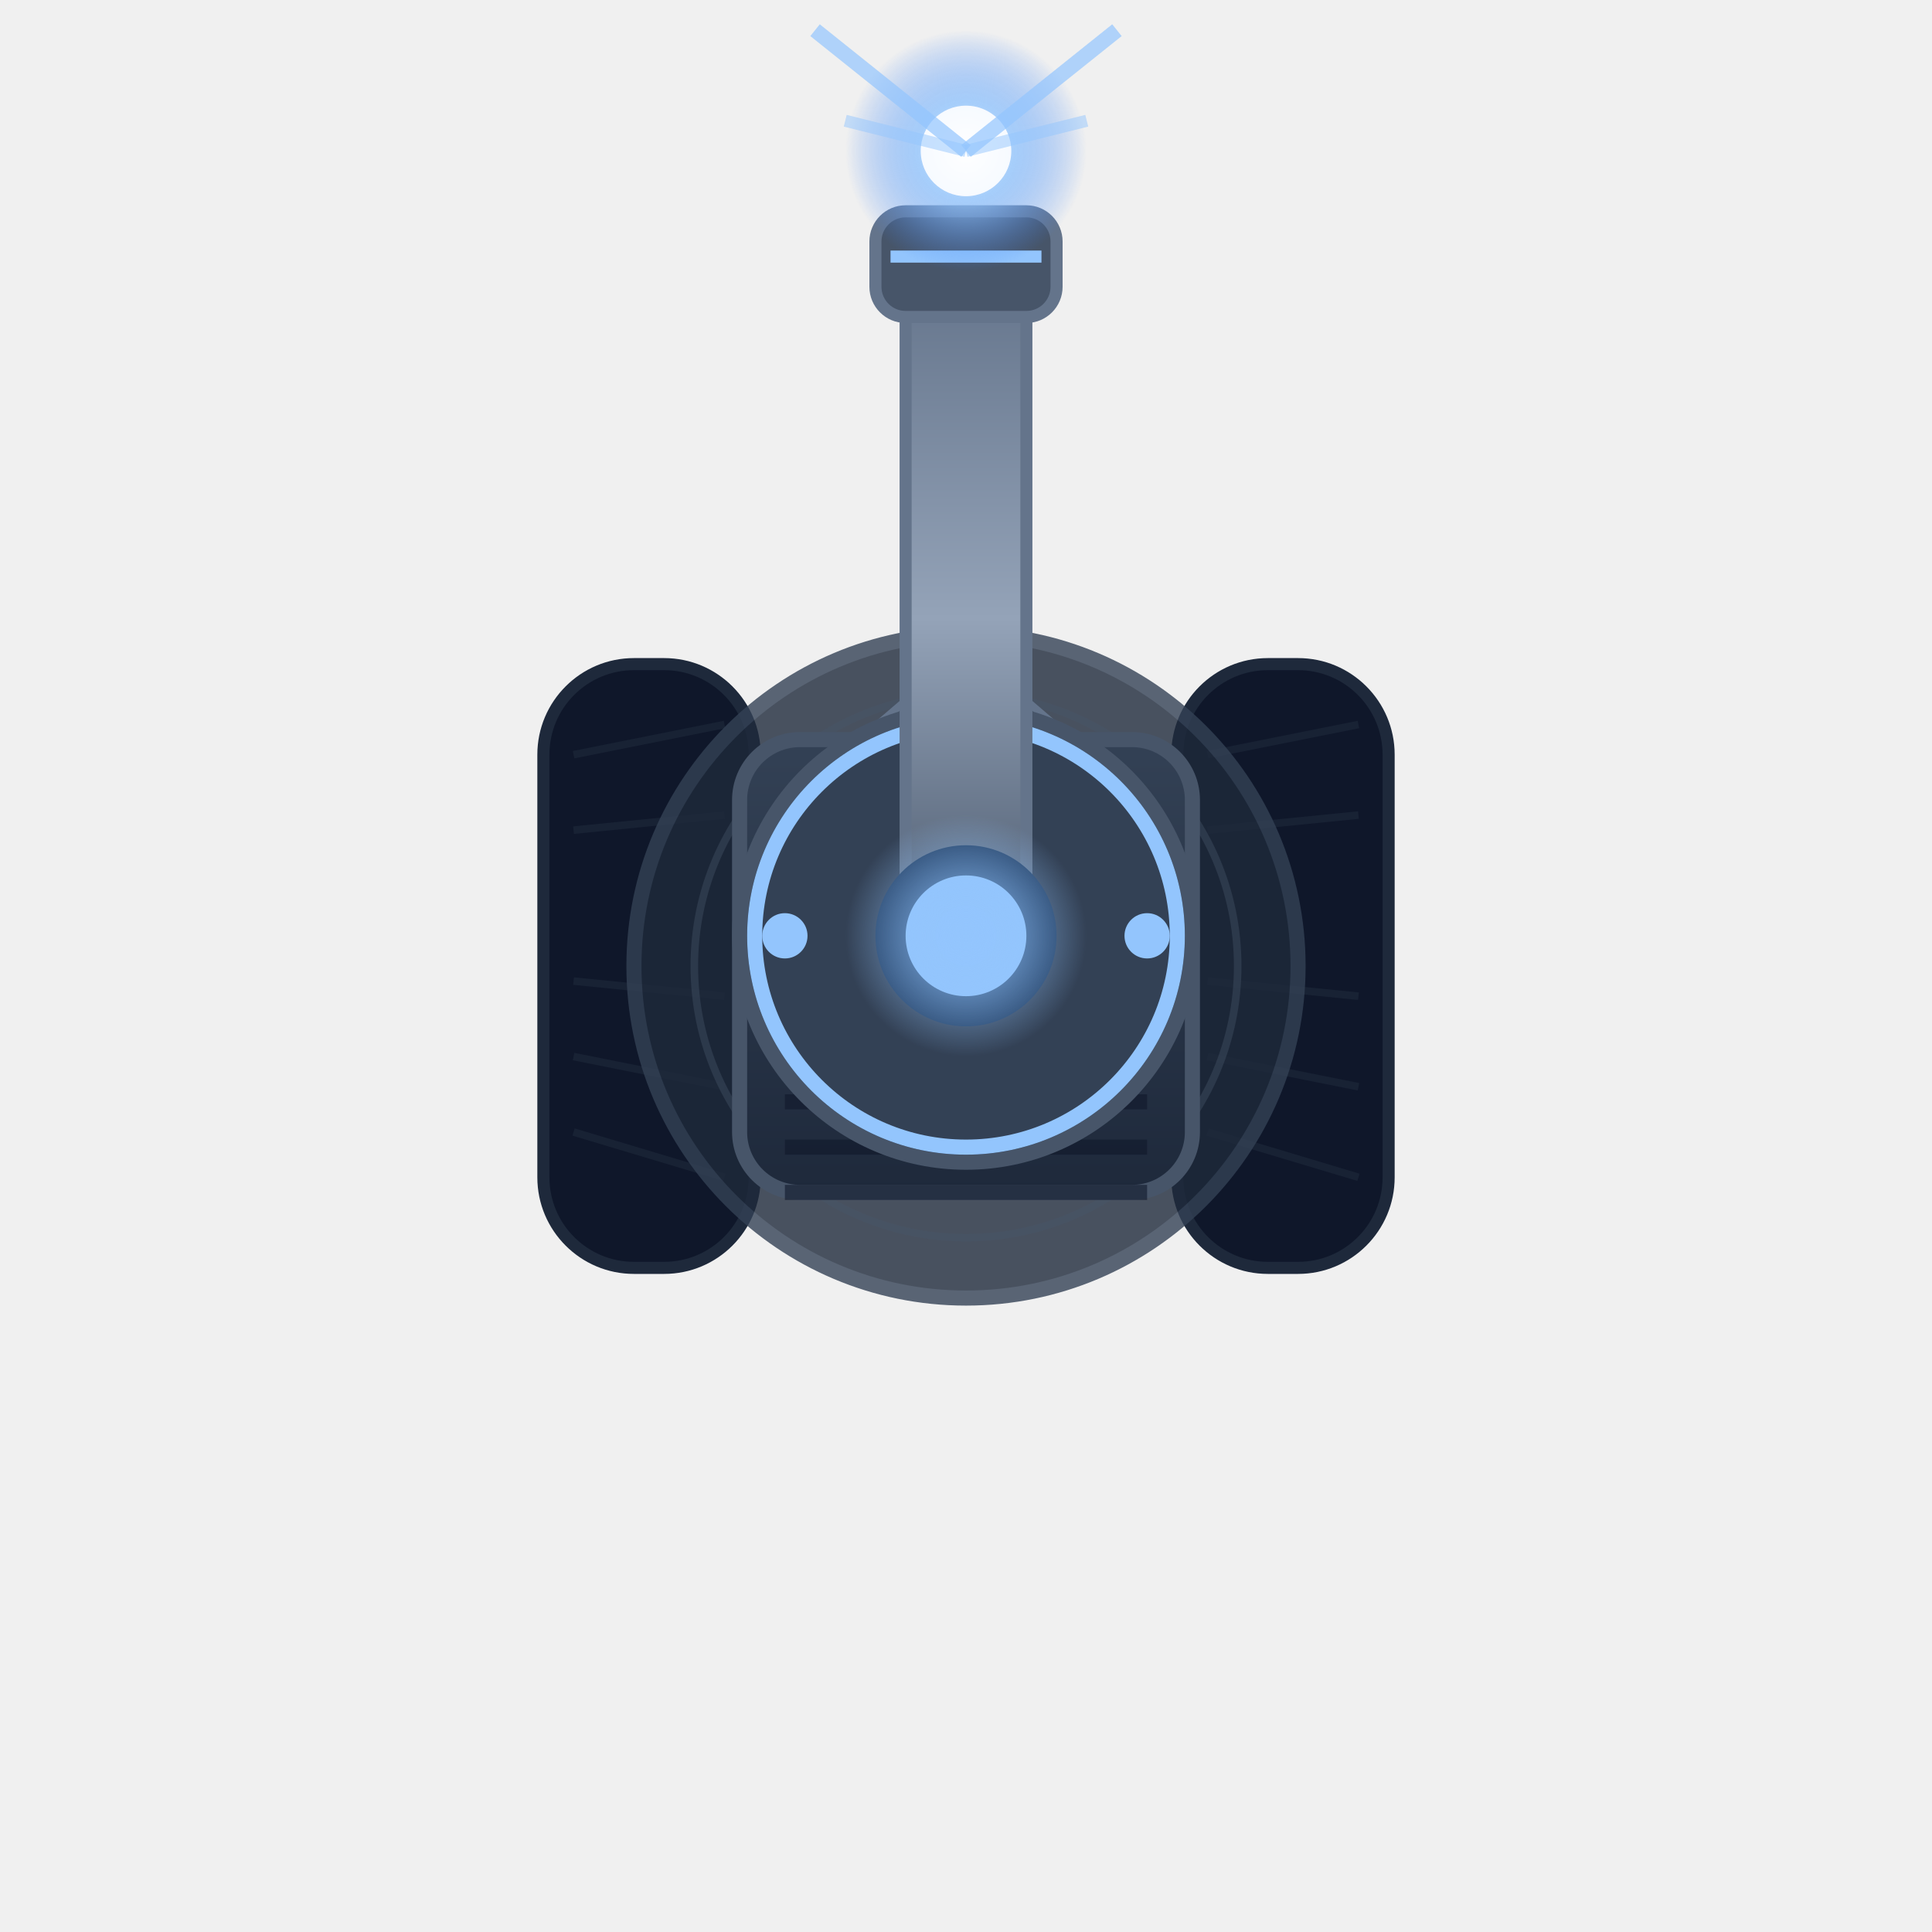
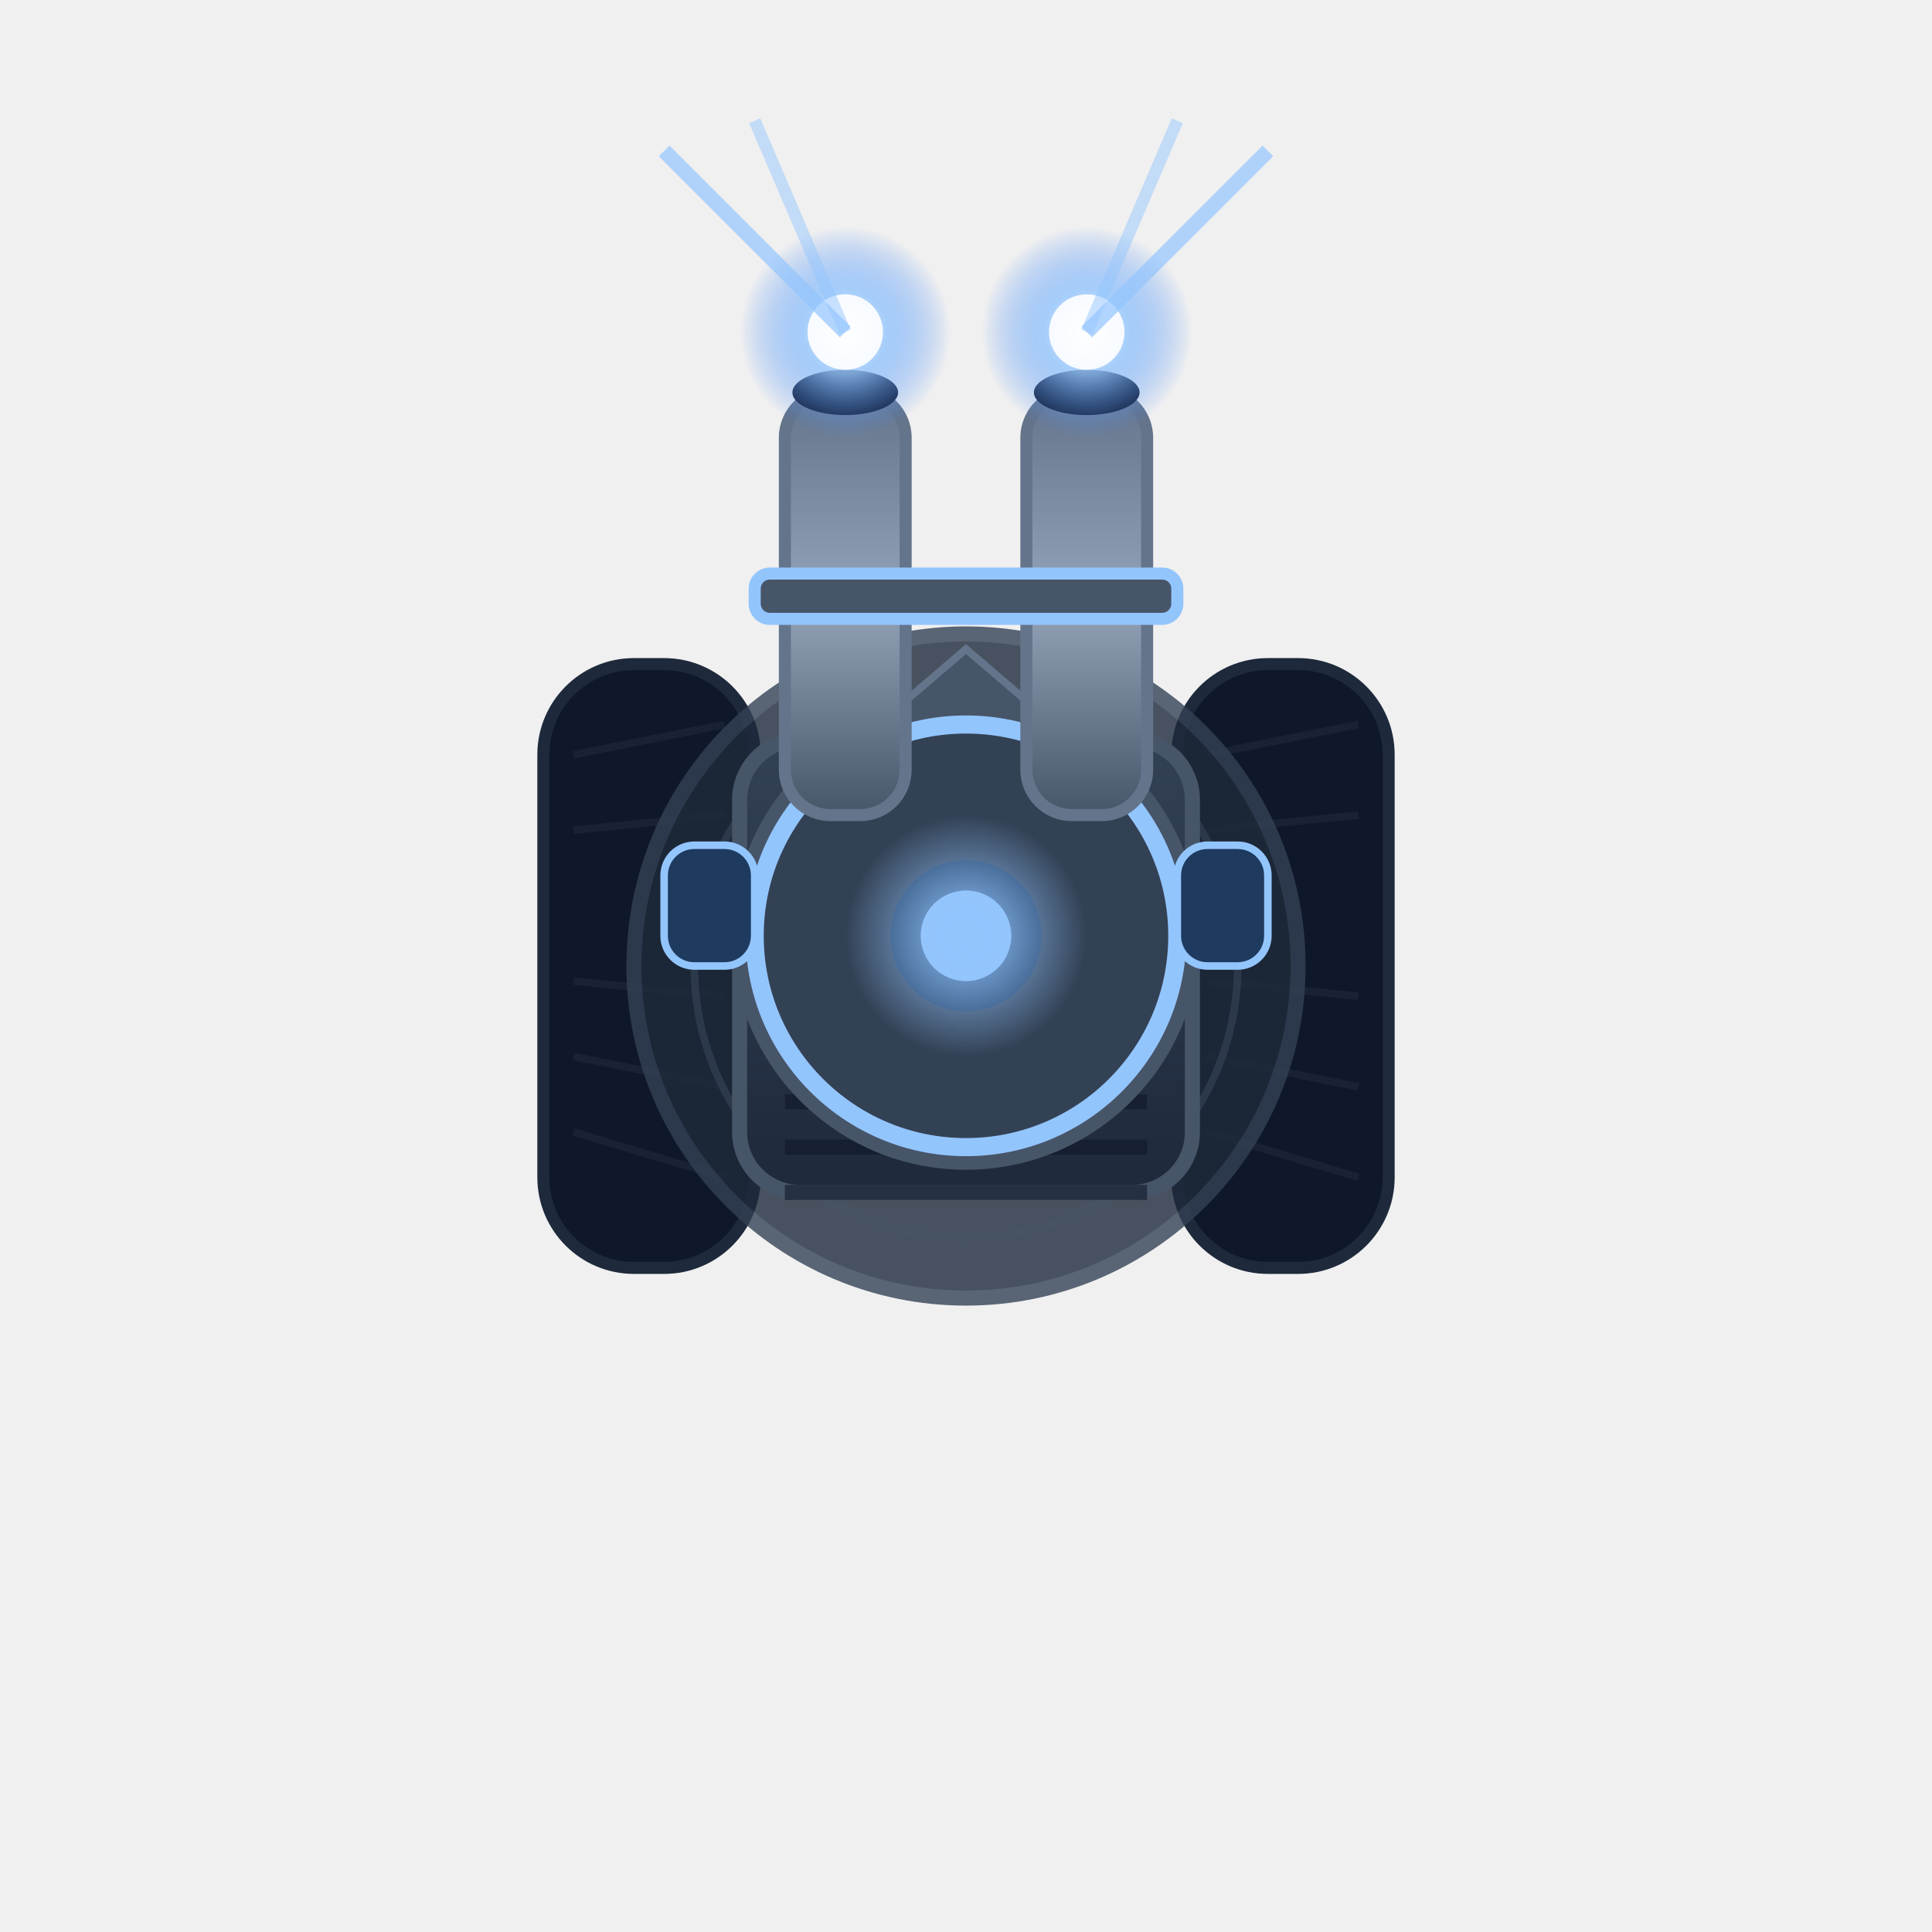
<svg xmlns="http://www.w3.org/2000/svg" viewBox="0 0 128 128">
  <defs>
-     <linearGradient id="sen-hull" x1="0" y1="0" x2="0" y2="1">
+     <linearGradient id="fal-hull" x1="0" y1="0" x2="0" y2="1">
      <stop offset="0%" stop-color="#334155" />
      <stop offset="100%" stop-color="#1e293b" />
    </linearGradient>
-     <linearGradient id="sen-barrel" x1="0" y1="1" x2="0" y2="0">
+     <linearGradient id="fal-barrel" x1="0" y1="1" x2="0" y2="0">
      <stop offset="0%" stop-color="#475569" />
      <stop offset="50%" stop-color="#94a3b8" />
      <stop offset="100%" stop-color="#64748b" />
    </linearGradient>
-     <radialGradient id="sen-glow" cx="50%" cy="50%" r="50%">
+     <radialGradient id="fal-glow" cx="50%" cy="50%" r="50%">
      <stop offset="0%" stop-color="#93c5fd" stop-opacity="1" />
      <stop offset="100%" stop-color="#93c5fd" stop-opacity="0" />
    </radialGradient>
-     <radialGradient id="sen-muzzle" cx="50%" cy="50%" r="50%">
+     <radialGradient id="fal-muzzle" cx="50%" cy="50%" r="50%">
      <stop offset="0%" stop-color="#ffffff" stop-opacity="1" />
      <stop offset="40%" stop-color="#93c5fd" stop-opacity="0.8" />
      <stop offset="100%" stop-color="#3b82f6" stop-opacity="0" />
    </radialGradient>
  </defs>
  <rect x="36" y="44" width="14" height="40" rx="6" fill="#0f172a" stroke="#1e293b" stroke-width="0.8" />
  <line x1="38" y1="50" x2="48" y2="48" stroke="#1e293b" stroke-width="0.5" opacity="0.6" />
  <line x1="38" y1="55" x2="48" y2="54" stroke="#1e293b" stroke-width="0.5" opacity="0.6" />
  <line x1="38" y1="65" x2="48" y2="66" stroke="#1e293b" stroke-width="0.5" opacity="0.6" />
  <line x1="38" y1="70" x2="48" y2="72" stroke="#1e293b" stroke-width="0.5" opacity="0.6" />
  <line x1="38" y1="75" x2="48" y2="78" stroke="#1e293b" stroke-width="0.5" opacity="0.6" />
  <rect x="78" y="44" width="14" height="40" rx="6" fill="#0f172a" stroke="#1e293b" stroke-width="0.8" />
  <line x1="80" y1="50" x2="90" y2="48" stroke="#1e293b" stroke-width="0.5" opacity="0.6" />
  <line x1="80" y1="55" x2="90" y2="54" stroke="#1e293b" stroke-width="0.5" opacity="0.6" />
  <line x1="80" y1="65" x2="90" y2="66" stroke="#1e293b" stroke-width="0.5" opacity="0.6" />
  <line x1="80" y1="70" x2="90" y2="72" stroke="#1e293b" stroke-width="0.5" opacity="0.6" />
  <line x1="80" y1="75" x2="90" y2="78" stroke="#1e293b" stroke-width="0.5" opacity="0.6" />
  <circle cx="64" cy="64" r="22" fill="#1e293b" stroke="#334155" stroke-width="1" opacity="0.8" />
  <circle cx="64" cy="64" r="18" fill="none" stroke="#475569" stroke-width="0.5" opacity="0.4" />
-   <rect x="49" y="49" width="30" height="30" rx="4" fill="url(#sen-hull)" stroke="#475569" stroke-width="1" />
+   <rect x="49" y="49" width="30" height="30" rx="4" fill="url(#fal-hull)" stroke="#475569" stroke-width="1" />
  <polygon points="57,49 64,43 71,49" fill="#475569" stroke="#64748b" stroke-width="0.5" />
  <line x1="52" y1="73" x2="76" y2="73" stroke="#0f172a" stroke-width="1" opacity="0.6" />
  <line x1="52" y1="76" x2="76" y2="76" stroke="#0f172a" stroke-width="1" opacity="0.6" />
  <line x1="52" y1="79" x2="76" y2="79" stroke="#0f172a" stroke-width="1" opacity="0.6" />
  <circle cx="64" cy="62" r="15" fill="#1e293b" stroke="#475569" stroke-width="1" />
-   <circle cx="64" cy="62" r="14" fill="#334155" stroke="#93c5fd" stroke-width="1" />
-   <rect x="60" y="18" width="8" height="46" rx="2" fill="url(#sen-barrel)" stroke="#64748b" stroke-width="0.8" />
-   <rect x="58" y="14" width="12" height="7" rx="2" fill="#475569" stroke="#64748b" stroke-width="0.8" />
-   <line x1="59" y1="17" x2="69" y2="17" stroke="#93c5fd" stroke-width="0.8" opacity="1" />
-   <circle cx="64" cy="10" r="8" fill="url(#sen-muzzle)" />
-   <circle cx="64" cy="10" r="3" fill="#ffffff" opacity="0.9" />
-   <line x1="64" y1="10" x2="54" y2="2" stroke="#93c5fd" stroke-width="1" opacity="0.7" />
-   <line x1="64" y1="10" x2="74" y2="2" stroke="#93c5fd" stroke-width="1" opacity="0.7" />
-   <line x1="64" y1="10" x2="56" y2="8" stroke="#93c5fd" stroke-width="0.8" opacity="0.5" />
-   <line x1="64" y1="10" x2="72" y2="8" stroke="#93c5fd" stroke-width="0.8" opacity="0.5" />
-   <circle cx="64" cy="62" r="6" fill="#1e3a5f" />
-   <circle cx="64" cy="62" r="4" fill="#93c5fd" opacity="1" />
-   <circle cx="64" cy="62" r="8" fill="url(#sen-glow)" />
-   <circle cx="52" cy="62" r="1.5" fill="#93c5fd" opacity="1" />
-   <circle cx="76" cy="62" r="1.5" fill="#93c5fd" opacity="1" />
+   <circle cx="64" cy="62" r="14" fill="#334155" stroke="#93c5fd" stroke-width="1.2" />
+   <rect x="52" y="26" width="8" height="28" rx="3" fill="url(#fal-barrel)" stroke="#64748b" stroke-width="0.8" />
+   <rect x="68" y="26" width="8" height="28" rx="3" fill="url(#fal-barrel)" stroke="#64748b" stroke-width="0.8" />
+   <rect x="50" y="38" width="28" height="3" rx="1" fill="#475569" stroke="#93c5fd" stroke-width="0.8" />
+   <ellipse cx="56" cy="26" rx="3.5" ry="1.5" fill="#0f172a" />
+   <ellipse cx="72" cy="26" rx="3.5" ry="1.5" fill="#0f172a" />
+   <circle cx="56" cy="22" r="7" fill="url(#fal-muzzle)" />
+   <circle cx="56" cy="22" r="2.5" fill="#ffffff" opacity="0.9" />
+   <circle cx="72" cy="22" r="7" fill="url(#fal-muzzle)" />
+   <circle cx="72" cy="22" r="2.5" fill="#ffffff" opacity="0.9" />
+   <line x1="56" y1="22" x2="44" y2="10" stroke="#93c5fd" stroke-width="1" opacity="0.7" />
+   <line x1="56" y1="22" x2="50" y2="8" stroke="#93c5fd" stroke-width="0.8" opacity="0.5" />
+   <line x1="72" y1="22" x2="84" y2="10" stroke="#93c5fd" stroke-width="1" opacity="0.7" />
+   <line x1="72" y1="22" x2="78" y2="8" stroke="#93c5fd" stroke-width="0.8" opacity="0.5" />
+   <rect x="44" y="56" width="6" height="8" rx="2" fill="#1e3a5f" stroke="#93c5fd" stroke-width="0.5" opacity="1" />
+   <rect x="78" y="56" width="6" height="8" rx="2" fill="#1e3a5f" stroke="#93c5fd" stroke-width="0.5" opacity="1" />
+   <circle cx="64" cy="62" r="5" fill="#1e3a5f" />
+   <circle cx="64" cy="62" r="3" fill="#93c5fd" opacity="1" />
+   <circle cx="64" cy="62" r="8" fill="url(#fal-glow)" />
</svg>
